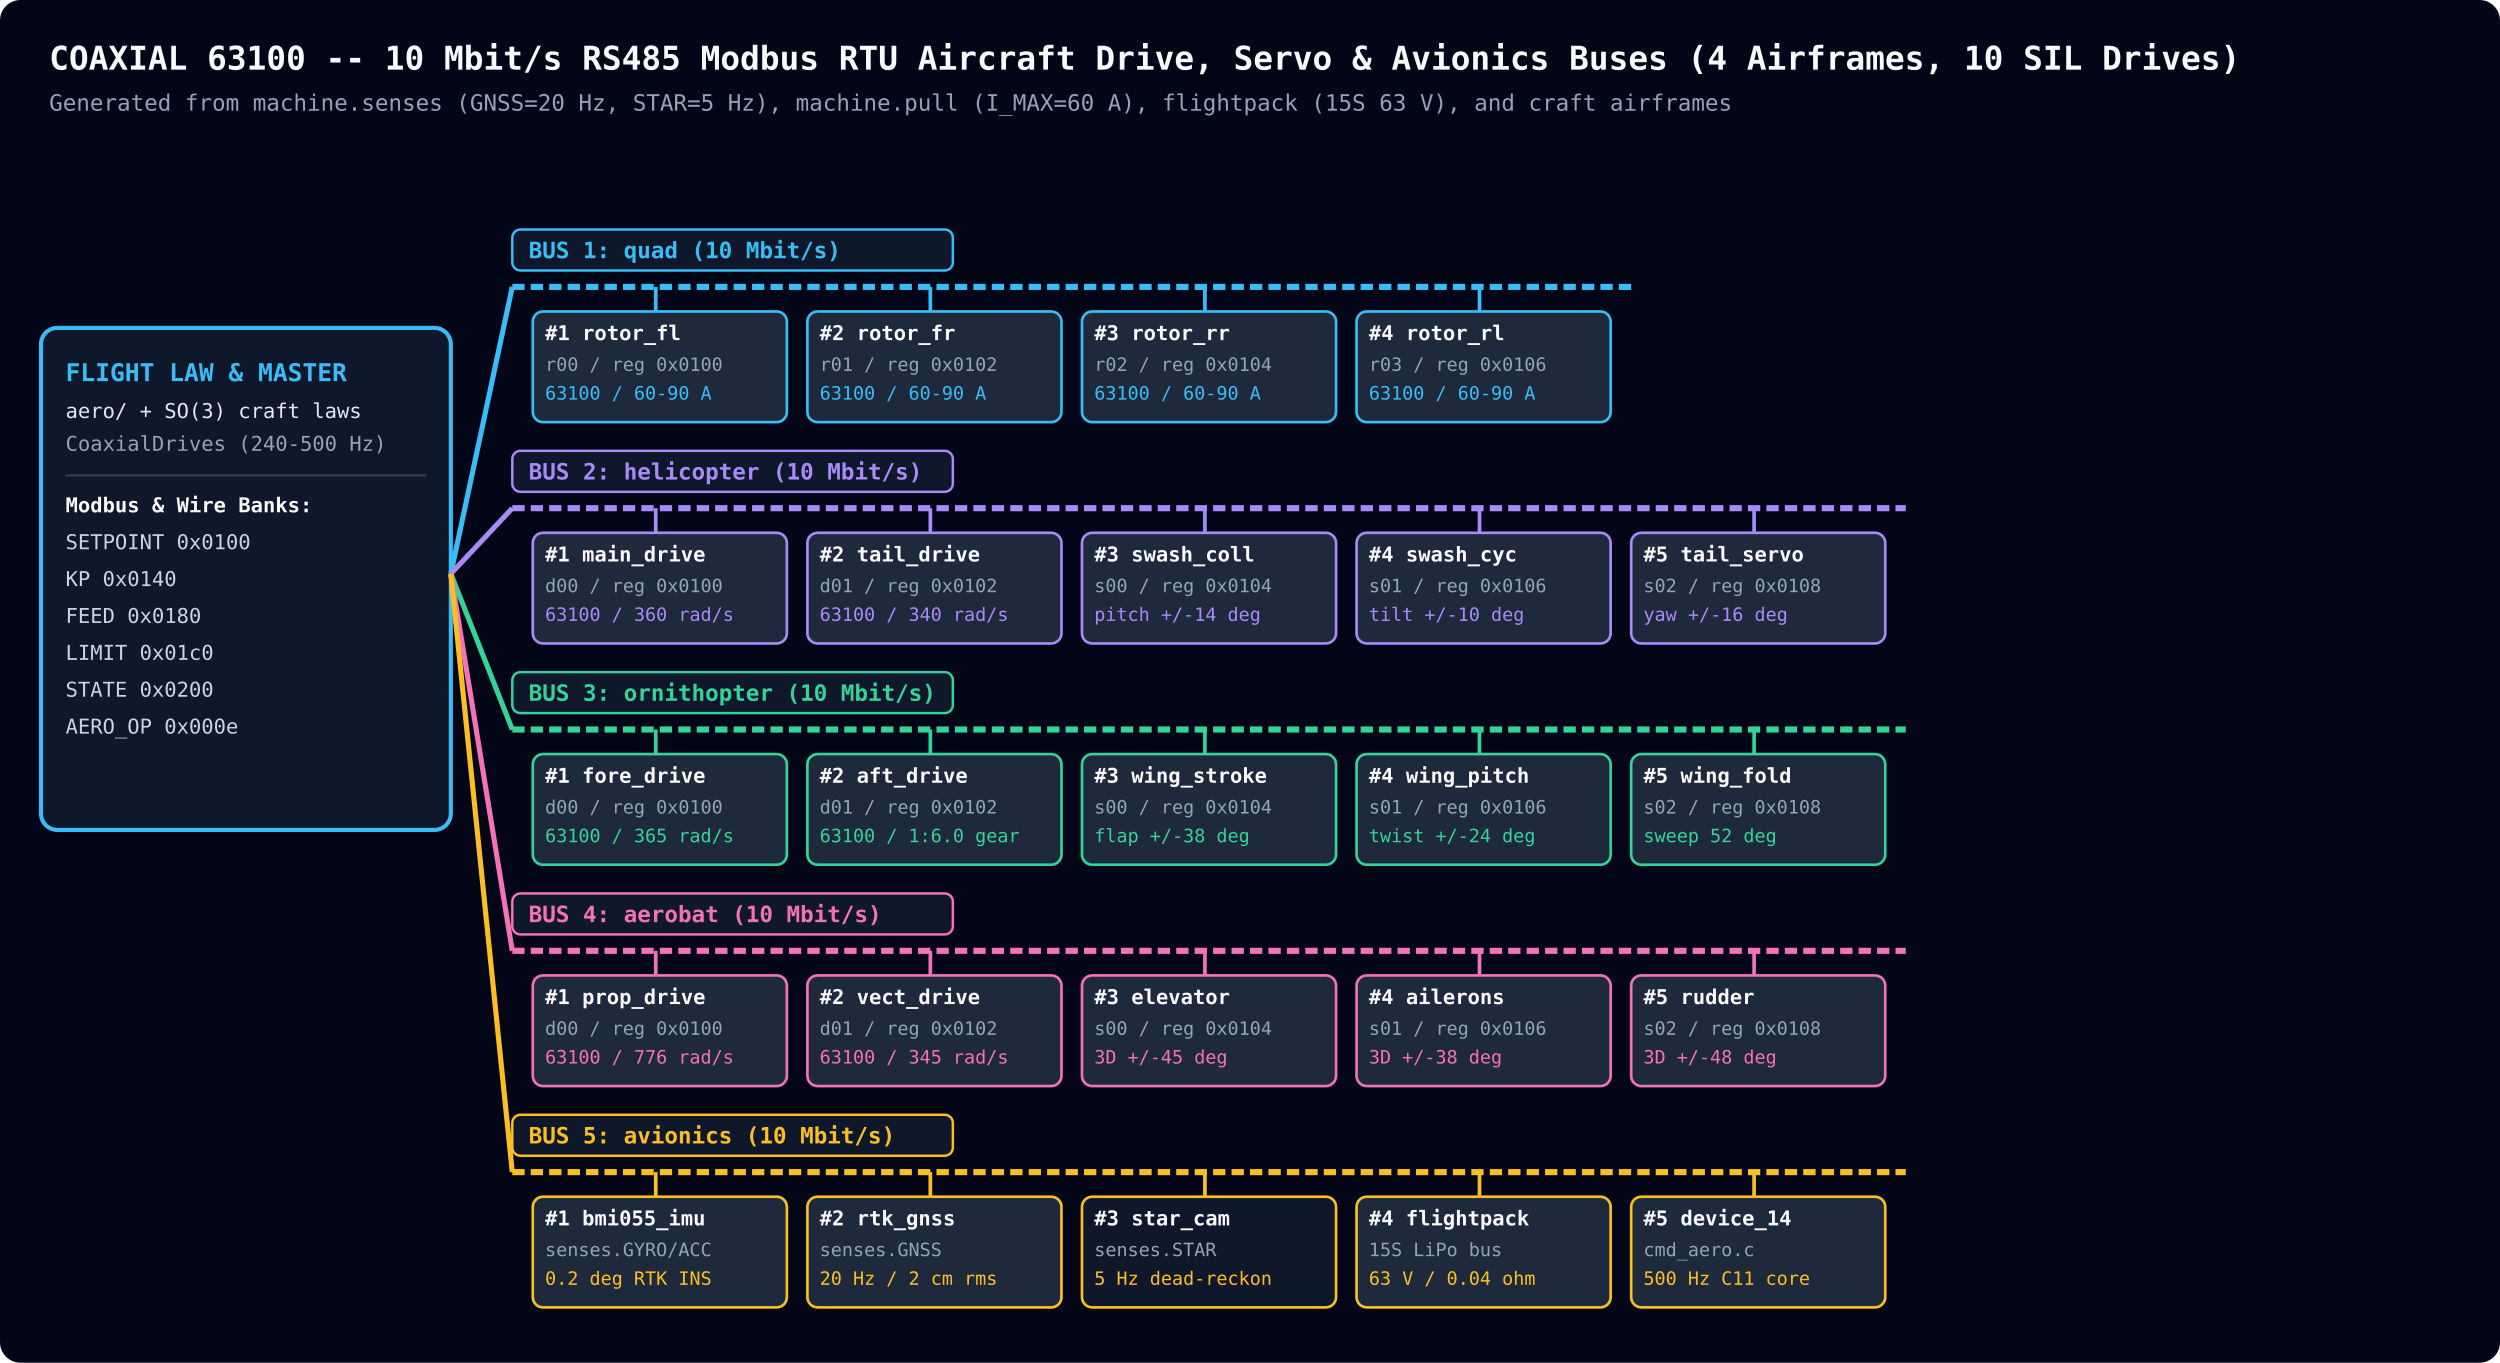
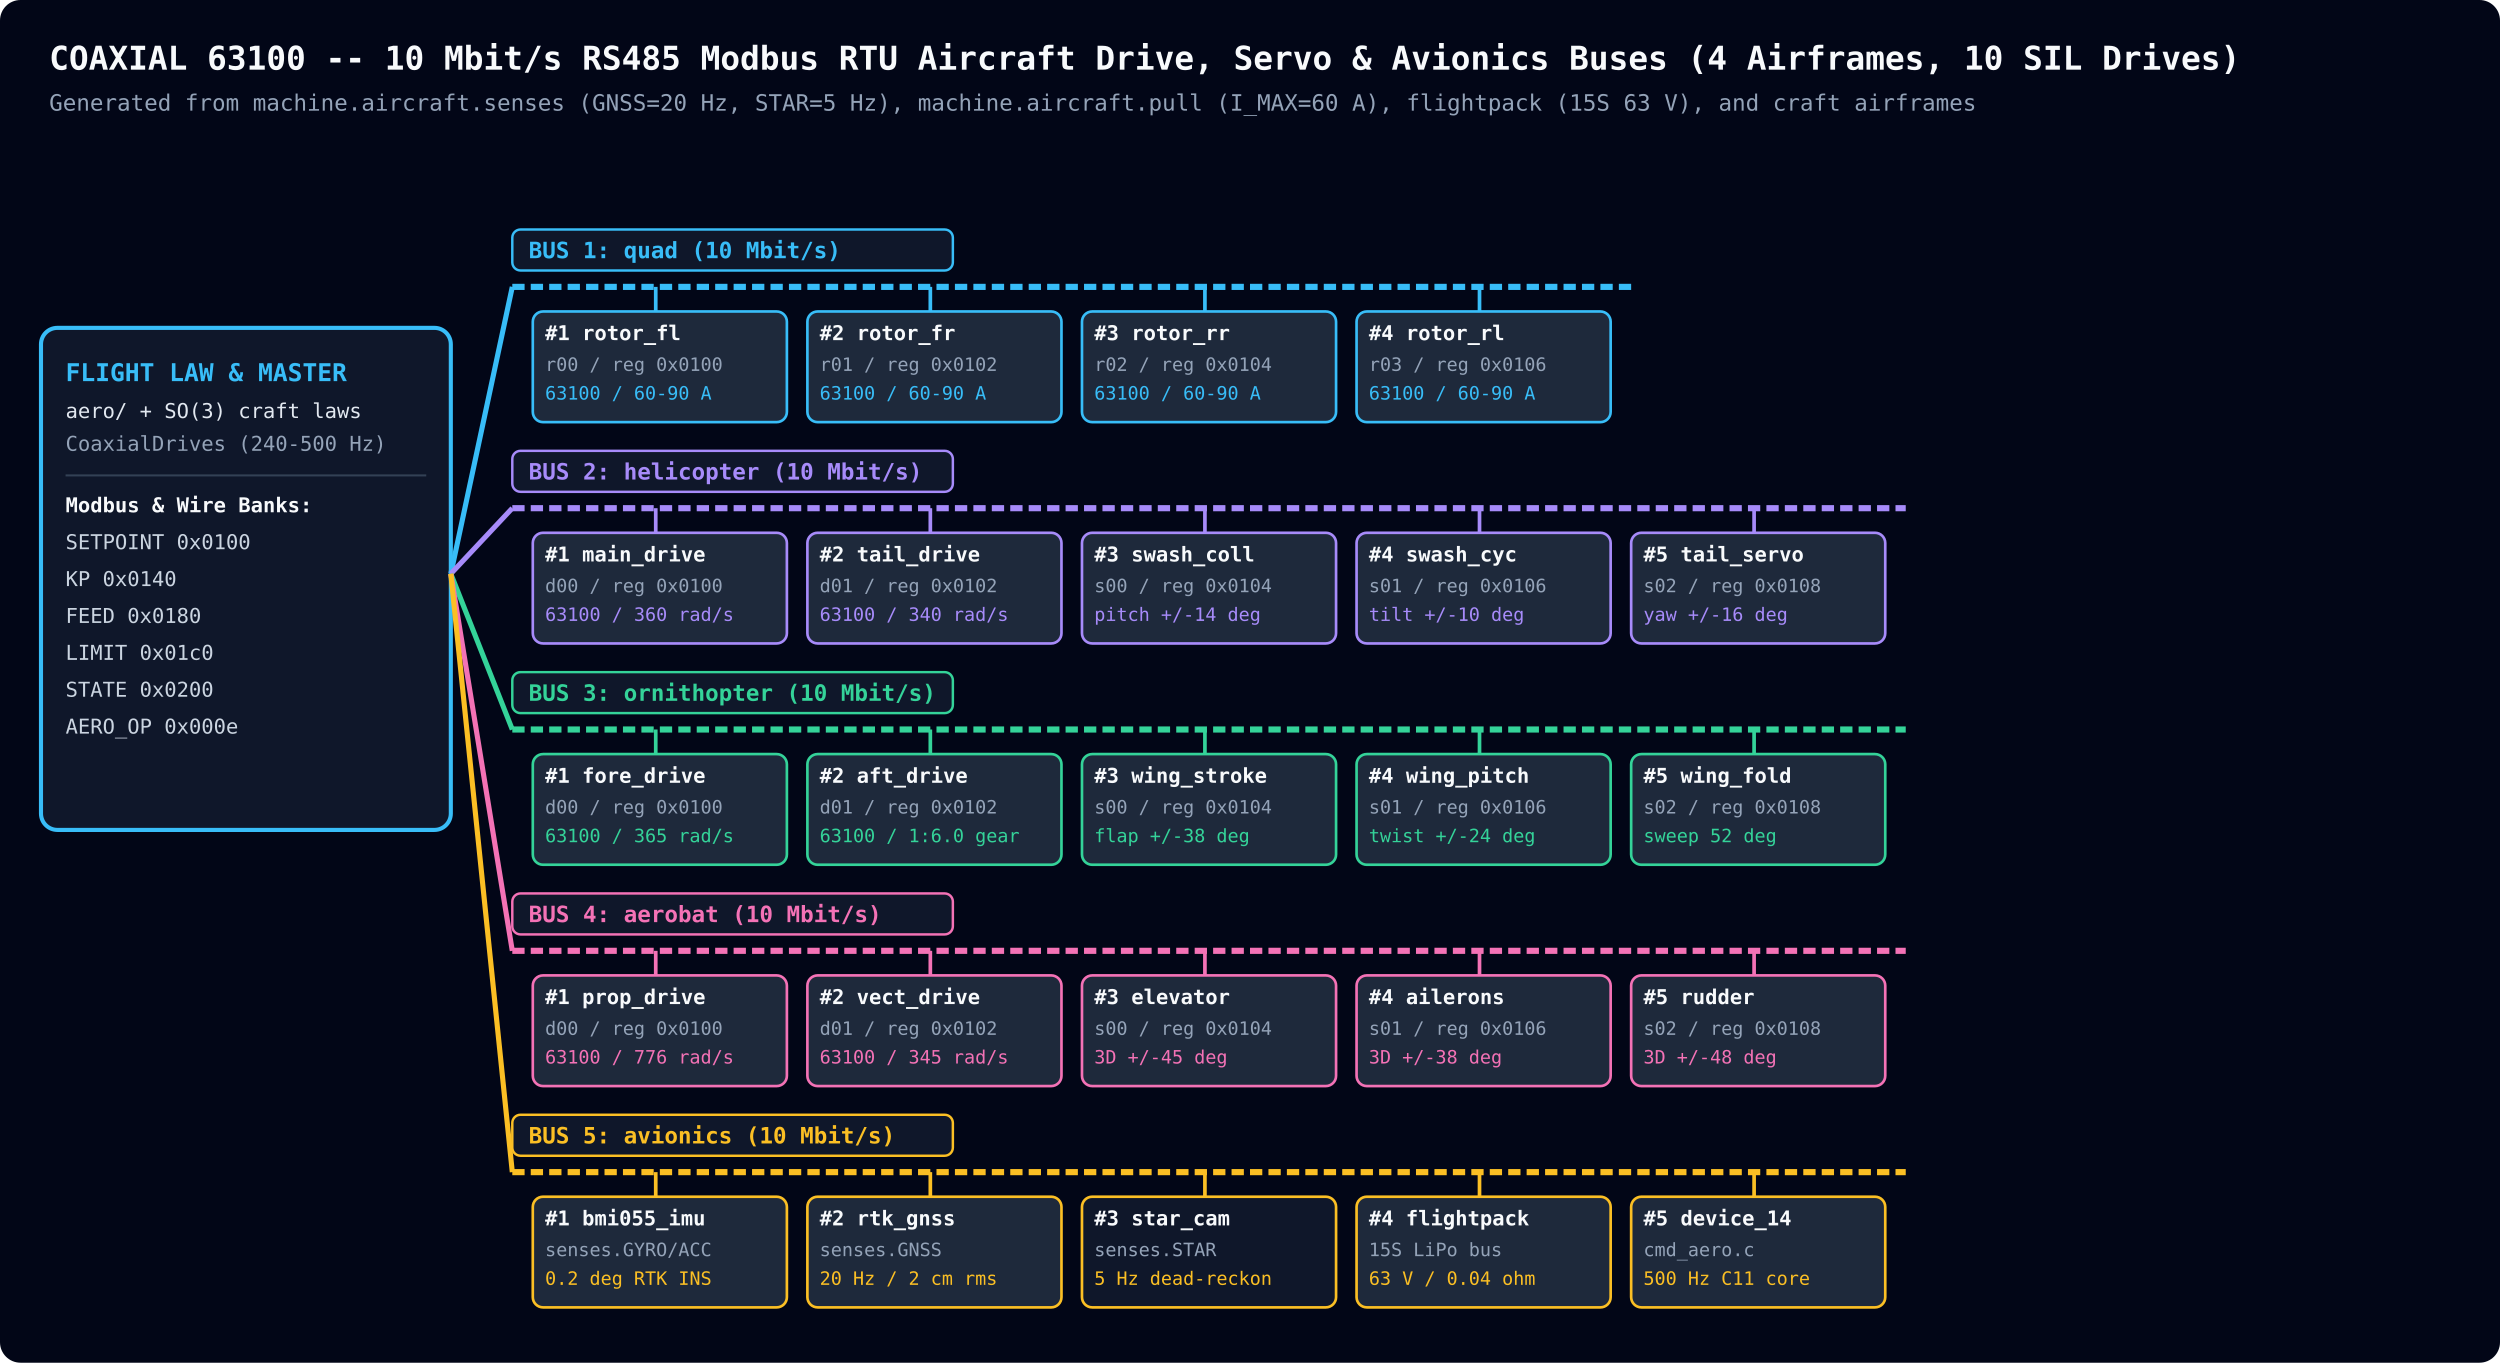
<svg xmlns="http://www.w3.org/2000/svg" viewBox="0 0 1220 665" width="100%" height="100%">
  <rect width="1220" height="665" rx="10" fill="#020617" />
  <g font-family="monospace">
    <text x="24" y="34" fill="#f8fafc" font-size="16" font-weight="bold">COAXIAL 63100 -- 10 Mbit/s RS485 Modbus RTU Aircraft Drive, Servo &amp; Avionics Buses (4 Airframes, 10 SIL Drives)</text>
-     <text x="24" y="54" fill="#94a3b8" font-size="11">Generated from machine.senses (GNSS=20 Hz, STAR=5 Hz), machine.pull (I_MAX=60 A), flightpack (15S 63 V), and craft airframes</text>
+     <text x="24" y="54" fill="#94a3b8" font-size="11">Generated from machine.aircraft.senses (GNSS=20 Hz, STAR=5 Hz), machine.aircraft.pull (I_MAX=60 A), flightpack (15S 63 V), and craft airframes</text>
    <rect x="20" y="160" width="200" height="245" rx="8" fill="#0f172a" stroke="#38bdf8" stroke-width="2" />
    <text x="32" y="186" fill="#38bdf8" font-size="12" font-weight="bold">FLIGHT LAW &amp; MASTER</text>
    <text x="32" y="204" fill="#e2e8f0" font-size="10">aero/ + SO(3) craft laws</text>
    <text x="32" y="220" fill="#94a3b8" font-size="10">CoaxialDrives (240-500 Hz)</text>
    <line x1="32" y1="232" x2="208" y2="232" stroke="#334155" stroke-width="1" />
    <text x="32" y="250" fill="#f8fafc" font-size="10" font-weight="bold">Modbus &amp; Wire Banks:</text>
    <text x="32" y="268" fill="#cbd5e1" font-size="10">SETPOINT 0x0100</text>
    <text x="32" y="286" fill="#cbd5e1" font-size="10">KP       0x0140</text>
    <text x="32" y="304" fill="#cbd5e1" font-size="10">FEED     0x0180</text>
    <text x="32" y="322" fill="#cbd5e1" font-size="10">LIMIT    0x01c0</text>
    <text x="32" y="340" fill="#cbd5e1" font-size="10">STATE    0x0200</text>
    <text x="32" y="358" fill="#cbd5e1" font-size="10">AERO_OP  0x000e</text>
  </g>
  <g font-family="monospace">
    <path d="M 220 280 L 250 140" stroke="#38bdf8" stroke-width="2.5" fill="none" />
    <line x1="250" y1="140" x2="796" y2="140" stroke="#38bdf8" stroke-width="3" stroke-dasharray="6,3" />
    <rect x="250" y="112" width="215" height="20" rx="4" fill="#0f172a" stroke="#38bdf8" stroke-width="1.2" />
    <text x="258" y="126" fill="#38bdf8" font-size="11" font-weight="bold">BUS 1: quad (10 Mbit/s)</text>
    <line x1="320" y1="140" x2="320" y2="152" stroke="#38bdf8" stroke-width="1.8" />
    <rect x="260" y="152" width="124" height="54" rx="5" fill="#1e293b" stroke="#38bdf8" stroke-width="1.3" />
    <text x="266" y="166" fill="#f8fafc" font-size="10" font-weight="bold">#1 rotor_fl</text>
    <text x="266" y="181" fill="#94a3b8" font-size="9">r00 / reg 0x0100</text>
    <text x="266" y="195" fill="#38bdf8" font-size="9">63100 / 60-90 A</text>
    <line x1="454" y1="140" x2="454" y2="152" stroke="#38bdf8" stroke-width="1.8" />
    <rect x="394" y="152" width="124" height="54" rx="5" fill="#1e293b" stroke="#38bdf8" stroke-width="1.3" />
    <text x="400" y="166" fill="#f8fafc" font-size="10" font-weight="bold">#2 rotor_fr</text>
    <text x="400" y="181" fill="#94a3b8" font-size="9">r01 / reg 0x0102</text>
    <text x="400" y="195" fill="#38bdf8" font-size="9">63100 / 60-90 A</text>
    <line x1="588" y1="140" x2="588" y2="152" stroke="#38bdf8" stroke-width="1.8" />
    <rect x="528" y="152" width="124" height="54" rx="5" fill="#1e293b" stroke="#38bdf8" stroke-width="1.3" />
    <text x="534" y="166" fill="#f8fafc" font-size="10" font-weight="bold">#3 rotor_rr</text>
    <text x="534" y="181" fill="#94a3b8" font-size="9">r02 / reg 0x0104</text>
    <text x="534" y="195" fill="#38bdf8" font-size="9">63100 / 60-90 A</text>
    <line x1="722" y1="140" x2="722" y2="152" stroke="#38bdf8" stroke-width="1.8" />
    <rect x="662" y="152" width="124" height="54" rx="5" fill="#1e293b" stroke="#38bdf8" stroke-width="1.3" />
    <text x="668" y="166" fill="#f8fafc" font-size="10" font-weight="bold">#4 rotor_rl</text>
    <text x="668" y="181" fill="#94a3b8" font-size="9">r03 / reg 0x0106</text>
    <text x="668" y="195" fill="#38bdf8" font-size="9">63100 / 60-90 A</text>
  </g>
  <g font-family="monospace">
    <path d="M 220 280 L 250 248" stroke="#a78bfa" stroke-width="2.5" fill="none" />
    <line x1="250" y1="248" x2="930" y2="248" stroke="#a78bfa" stroke-width="3" stroke-dasharray="6,3" />
    <rect x="250" y="220" width="215" height="20" rx="4" fill="#0f172a" stroke="#a78bfa" stroke-width="1.2" />
    <text x="258" y="234" fill="#a78bfa" font-size="11" font-weight="bold">BUS 2: helicopter (10 Mbit/s)</text>
    <line x1="320" y1="248" x2="320" y2="260" stroke="#a78bfa" stroke-width="1.8" />
    <rect x="260" y="260" width="124" height="54" rx="5" fill="#1e293b" stroke="#a78bfa" stroke-width="1.3" />
    <text x="266" y="274" fill="#f8fafc" font-size="10" font-weight="bold">#1 main_drive</text>
    <text x="266" y="289" fill="#94a3b8" font-size="9">d00 / reg 0x0100</text>
    <text x="266" y="303" fill="#a78bfa" font-size="9">63100 / 360 rad/s</text>
    <line x1="454" y1="248" x2="454" y2="260" stroke="#a78bfa" stroke-width="1.8" />
    <rect x="394" y="260" width="124" height="54" rx="5" fill="#1e293b" stroke="#a78bfa" stroke-width="1.3" />
    <text x="400" y="274" fill="#f8fafc" font-size="10" font-weight="bold">#2 tail_drive</text>
    <text x="400" y="289" fill="#94a3b8" font-size="9">d01 / reg 0x0102</text>
    <text x="400" y="303" fill="#a78bfa" font-size="9">63100 / 340 rad/s</text>
    <line x1="588" y1="248" x2="588" y2="260" stroke="#a78bfa" stroke-width="1.8" />
    <rect x="528" y="260" width="124" height="54" rx="5" fill="#1e293b" stroke="#a78bfa" stroke-width="1.3" />
    <text x="534" y="274" fill="#f8fafc" font-size="10" font-weight="bold">#3 swash_coll</text>
    <text x="534" y="289" fill="#94a3b8" font-size="9">s00 / reg 0x0104</text>
    <text x="534" y="303" fill="#a78bfa" font-size="9">pitch +/-14 deg</text>
    <line x1="722" y1="248" x2="722" y2="260" stroke="#a78bfa" stroke-width="1.8" />
    <rect x="662" y="260" width="124" height="54" rx="5" fill="#1e293b" stroke="#a78bfa" stroke-width="1.3" />
    <text x="668" y="274" fill="#f8fafc" font-size="10" font-weight="bold">#4 swash_cyc</text>
    <text x="668" y="289" fill="#94a3b8" font-size="9">s01 / reg 0x0106</text>
    <text x="668" y="303" fill="#a78bfa" font-size="9">tilt +/-10 deg</text>
    <line x1="856" y1="248" x2="856" y2="260" stroke="#a78bfa" stroke-width="1.8" />
    <rect x="796" y="260" width="124" height="54" rx="5" fill="#1e293b" stroke="#a78bfa" stroke-width="1.3" />
    <text x="802" y="274" fill="#f8fafc" font-size="10" font-weight="bold">#5 tail_servo</text>
    <text x="802" y="289" fill="#94a3b8" font-size="9">s02 / reg 0x0108</text>
    <text x="802" y="303" fill="#a78bfa" font-size="9">yaw +/-16 deg</text>
  </g>
  <g font-family="monospace">
    <path d="M 220 280 L 250 356" stroke="#34d399" stroke-width="2.5" fill="none" />
    <line x1="250" y1="356" x2="930" y2="356" stroke="#34d399" stroke-width="3" stroke-dasharray="6,3" />
    <rect x="250" y="328" width="215" height="20" rx="4" fill="#0f172a" stroke="#34d399" stroke-width="1.2" />
    <text x="258" y="342" fill="#34d399" font-size="11" font-weight="bold">BUS 3: ornithopter (10 Mbit/s)</text>
    <line x1="320" y1="356" x2="320" y2="368" stroke="#34d399" stroke-width="1.8" />
    <rect x="260" y="368" width="124" height="54" rx="5" fill="#1e293b" stroke="#34d399" stroke-width="1.3" />
    <text x="266" y="382" fill="#f8fafc" font-size="10" font-weight="bold">#1 fore_drive</text>
    <text x="266" y="397" fill="#94a3b8" font-size="9">d00 / reg 0x0100</text>
    <text x="266" y="411" fill="#34d399" font-size="9">63100 / 365 rad/s</text>
    <line x1="454" y1="356" x2="454" y2="368" stroke="#34d399" stroke-width="1.8" />
    <rect x="394" y="368" width="124" height="54" rx="5" fill="#1e293b" stroke="#34d399" stroke-width="1.3" />
    <text x="400" y="382" fill="#f8fafc" font-size="10" font-weight="bold">#2 aft_drive</text>
    <text x="400" y="397" fill="#94a3b8" font-size="9">d01 / reg 0x0102</text>
    <text x="400" y="411" fill="#34d399" font-size="9">63100 / 1:6.0 gear</text>
    <line x1="588" y1="356" x2="588" y2="368" stroke="#34d399" stroke-width="1.8" />
    <rect x="528" y="368" width="124" height="54" rx="5" fill="#1e293b" stroke="#34d399" stroke-width="1.3" />
    <text x="534" y="382" fill="#f8fafc" font-size="10" font-weight="bold">#3 wing_stroke</text>
    <text x="534" y="397" fill="#94a3b8" font-size="9">s00 / reg 0x0104</text>
    <text x="534" y="411" fill="#34d399" font-size="9">flap +/-38 deg</text>
    <line x1="722" y1="356" x2="722" y2="368" stroke="#34d399" stroke-width="1.8" />
    <rect x="662" y="368" width="124" height="54" rx="5" fill="#1e293b" stroke="#34d399" stroke-width="1.3" />
    <text x="668" y="382" fill="#f8fafc" font-size="10" font-weight="bold">#4 wing_pitch</text>
    <text x="668" y="397" fill="#94a3b8" font-size="9">s01 / reg 0x0106</text>
    <text x="668" y="411" fill="#34d399" font-size="9">twist +/-24 deg</text>
    <line x1="856" y1="356" x2="856" y2="368" stroke="#34d399" stroke-width="1.8" />
    <rect x="796" y="368" width="124" height="54" rx="5" fill="#1e293b" stroke="#34d399" stroke-width="1.3" />
    <text x="802" y="382" fill="#f8fafc" font-size="10" font-weight="bold">#5 wing_fold</text>
    <text x="802" y="397" fill="#94a3b8" font-size="9">s02 / reg 0x0108</text>
    <text x="802" y="411" fill="#34d399" font-size="9">sweep 52 deg</text>
  </g>
  <g font-family="monospace">
    <path d="M 220 280 L 250 464" stroke="#f472b6" stroke-width="2.5" fill="none" />
    <line x1="250" y1="464" x2="930" y2="464" stroke="#f472b6" stroke-width="3" stroke-dasharray="6,3" />
    <rect x="250" y="436" width="215" height="20" rx="4" fill="#0f172a" stroke="#f472b6" stroke-width="1.2" />
    <text x="258" y="450" fill="#f472b6" font-size="11" font-weight="bold">BUS 4: aerobat (10 Mbit/s)</text>
    <line x1="320" y1="464" x2="320" y2="476" stroke="#f472b6" stroke-width="1.8" />
    <rect x="260" y="476" width="124" height="54" rx="5" fill="#1e293b" stroke="#f472b6" stroke-width="1.3" />
    <text x="266" y="490" fill="#f8fafc" font-size="10" font-weight="bold">#1 prop_drive</text>
    <text x="266" y="505" fill="#94a3b8" font-size="9">d00 / reg 0x0100</text>
    <text x="266" y="519" fill="#f472b6" font-size="9">63100 / 776 rad/s</text>
    <line x1="454" y1="464" x2="454" y2="476" stroke="#f472b6" stroke-width="1.8" />
    <rect x="394" y="476" width="124" height="54" rx="5" fill="#1e293b" stroke="#f472b6" stroke-width="1.3" />
    <text x="400" y="490" fill="#f8fafc" font-size="10" font-weight="bold">#2 vect_drive</text>
    <text x="400" y="505" fill="#94a3b8" font-size="9">d01 / reg 0x0102</text>
    <text x="400" y="519" fill="#f472b6" font-size="9">63100 / 345 rad/s</text>
    <line x1="588" y1="464" x2="588" y2="476" stroke="#f472b6" stroke-width="1.8" />
    <rect x="528" y="476" width="124" height="54" rx="5" fill="#1e293b" stroke="#f472b6" stroke-width="1.3" />
    <text x="534" y="490" fill="#f8fafc" font-size="10" font-weight="bold">#3 elevator</text>
    <text x="534" y="505" fill="#94a3b8" font-size="9">s00 / reg 0x0104</text>
    <text x="534" y="519" fill="#f472b6" font-size="9">3D +/-45 deg</text>
    <line x1="722" y1="464" x2="722" y2="476" stroke="#f472b6" stroke-width="1.8" />
    <rect x="662" y="476" width="124" height="54" rx="5" fill="#1e293b" stroke="#f472b6" stroke-width="1.3" />
    <text x="668" y="490" fill="#f8fafc" font-size="10" font-weight="bold">#4 ailerons</text>
    <text x="668" y="505" fill="#94a3b8" font-size="9">s01 / reg 0x0106</text>
    <text x="668" y="519" fill="#f472b6" font-size="9">3D +/-38 deg</text>
    <line x1="856" y1="464" x2="856" y2="476" stroke="#f472b6" stroke-width="1.8" />
    <rect x="796" y="476" width="124" height="54" rx="5" fill="#1e293b" stroke="#f472b6" stroke-width="1.3" />
    <text x="802" y="490" fill="#f8fafc" font-size="10" font-weight="bold">#5 rudder</text>
    <text x="802" y="505" fill="#94a3b8" font-size="9">s02 / reg 0x0108</text>
    <text x="802" y="519" fill="#f472b6" font-size="9">3D +/-48 deg</text>
  </g>
  <g font-family="monospace">
    <path d="M 220 280 L 250 572" stroke="#fbbf24" stroke-width="2.5" fill="none" />
    <line x1="250" y1="572" x2="930" y2="572" stroke="#fbbf24" stroke-width="3" stroke-dasharray="6,3" />
    <rect x="250" y="544" width="215" height="20" rx="4" fill="#0f172a" stroke="#fbbf24" stroke-width="1.2" />
    <text x="258" y="558" fill="#fbbf24" font-size="11" font-weight="bold">BUS 5: avionics (10 Mbit/s)</text>
    <line x1="320" y1="572" x2="320" y2="584" stroke="#fbbf24" stroke-width="1.8" />
    <rect x="260" y="584" width="124" height="54" rx="5" fill="#1e293b" stroke="#fbbf24" stroke-width="1.3" />
    <text x="266" y="598" fill="#f8fafc" font-size="10" font-weight="bold">#1 bmi055_imu</text>
    <text x="266" y="613" fill="#94a3b8" font-size="9">senses.GYRO/ACC</text>
    <text x="266" y="627" fill="#fbbf24" font-size="9">0.2 deg RTK INS</text>
    <line x1="454" y1="572" x2="454" y2="584" stroke="#fbbf24" stroke-width="1.8" />
    <rect x="394" y="584" width="124" height="54" rx="5" fill="#1e293b" stroke="#fbbf24" stroke-width="1.3" />
    <text x="400" y="598" fill="#f8fafc" font-size="10" font-weight="bold">#2 rtk_gnss</text>
    <text x="400" y="613" fill="#94a3b8" font-size="9">senses.GNSS</text>
    <text x="400" y="627" fill="#fbbf24" font-size="9">20 Hz / 2 cm rms</text>
    <line x1="588" y1="572" x2="588" y2="584" stroke="#fbbf24" stroke-width="1.8" />
    <rect x="528" y="584" width="124" height="54" rx="5" fill="#0f172a" stroke="#fbbf24" stroke-width="1.3" />
    <text x="534" y="598" fill="#f8fafc" font-size="10" font-weight="bold">#3 star_cam</text>
    <text x="534" y="613" fill="#94a3b8" font-size="9">senses.STAR</text>
    <text x="534" y="627" fill="#fbbf24" font-size="9">5 Hz dead-reckon</text>
    <line x1="722" y1="572" x2="722" y2="584" stroke="#fbbf24" stroke-width="1.8" />
    <rect x="662" y="584" width="124" height="54" rx="5" fill="#1e293b" stroke="#fbbf24" stroke-width="1.3" />
    <text x="668" y="598" fill="#f8fafc" font-size="10" font-weight="bold">#4 flightpack</text>
    <text x="668" y="613" fill="#94a3b8" font-size="9">15S LiPo bus</text>
    <text x="668" y="627" fill="#fbbf24" font-size="9">63 V / 0.04 ohm</text>
    <line x1="856" y1="572" x2="856" y2="584" stroke="#fbbf24" stroke-width="1.8" />
    <rect x="796" y="584" width="124" height="54" rx="5" fill="#1e293b" stroke="#fbbf24" stroke-width="1.3" />
    <text x="802" y="598" fill="#f8fafc" font-size="10" font-weight="bold">#5 device_14</text>
    <text x="802" y="613" fill="#94a3b8" font-size="9">cmd_aero.c</text>
    <text x="802" y="627" fill="#fbbf24" font-size="9">500 Hz C11 core</text>
  </g>
</svg>
